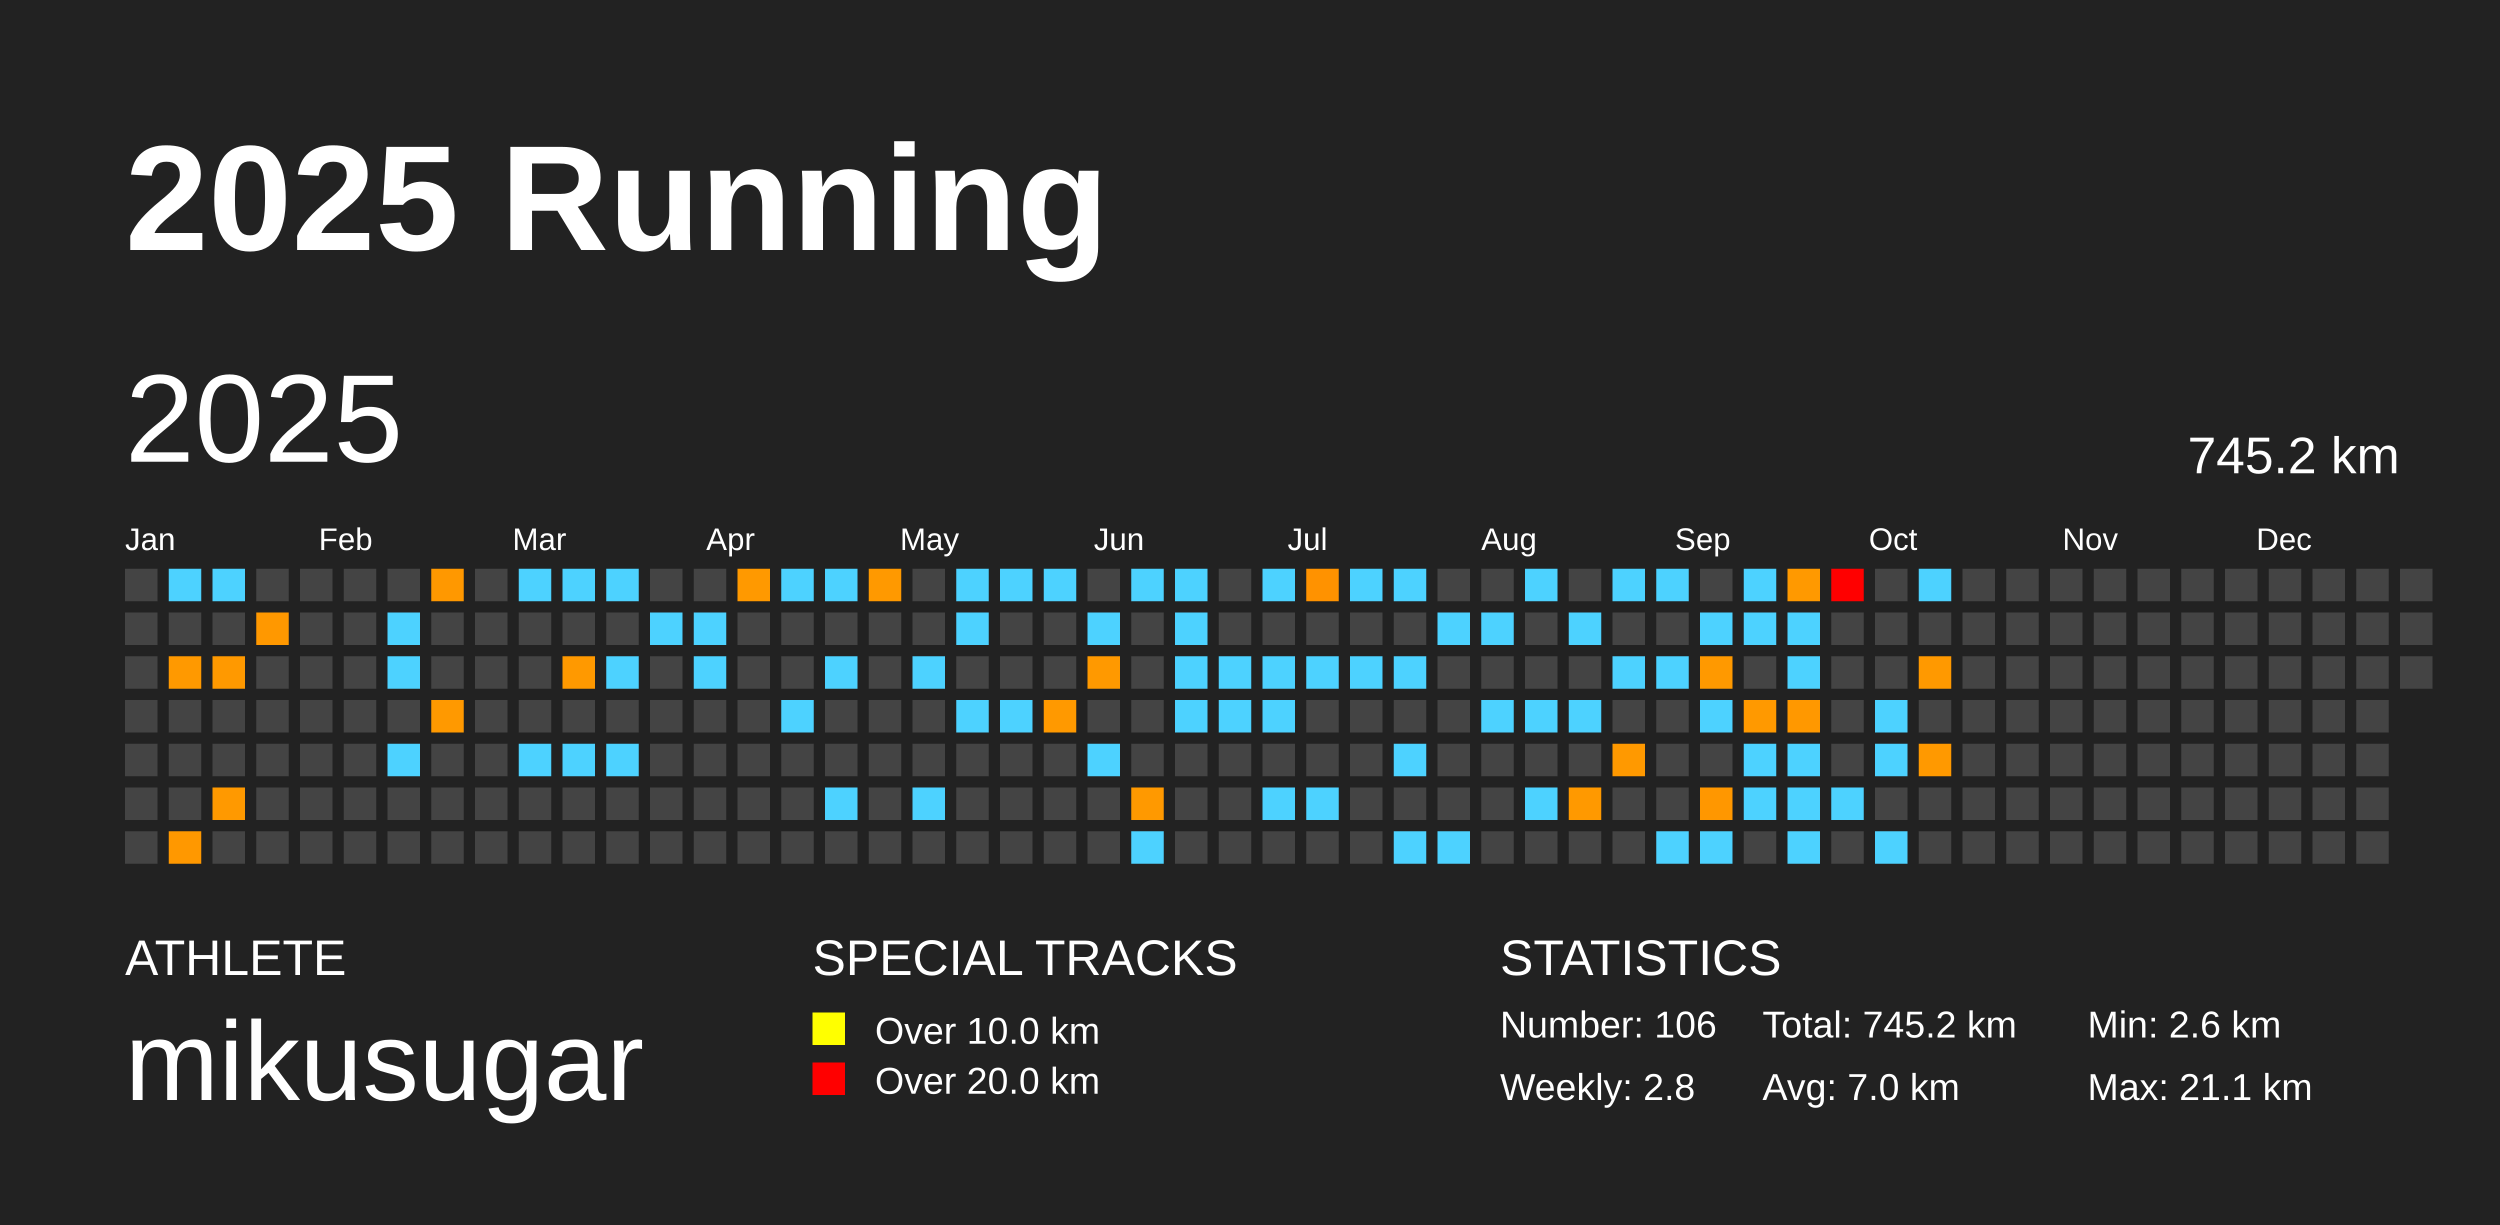
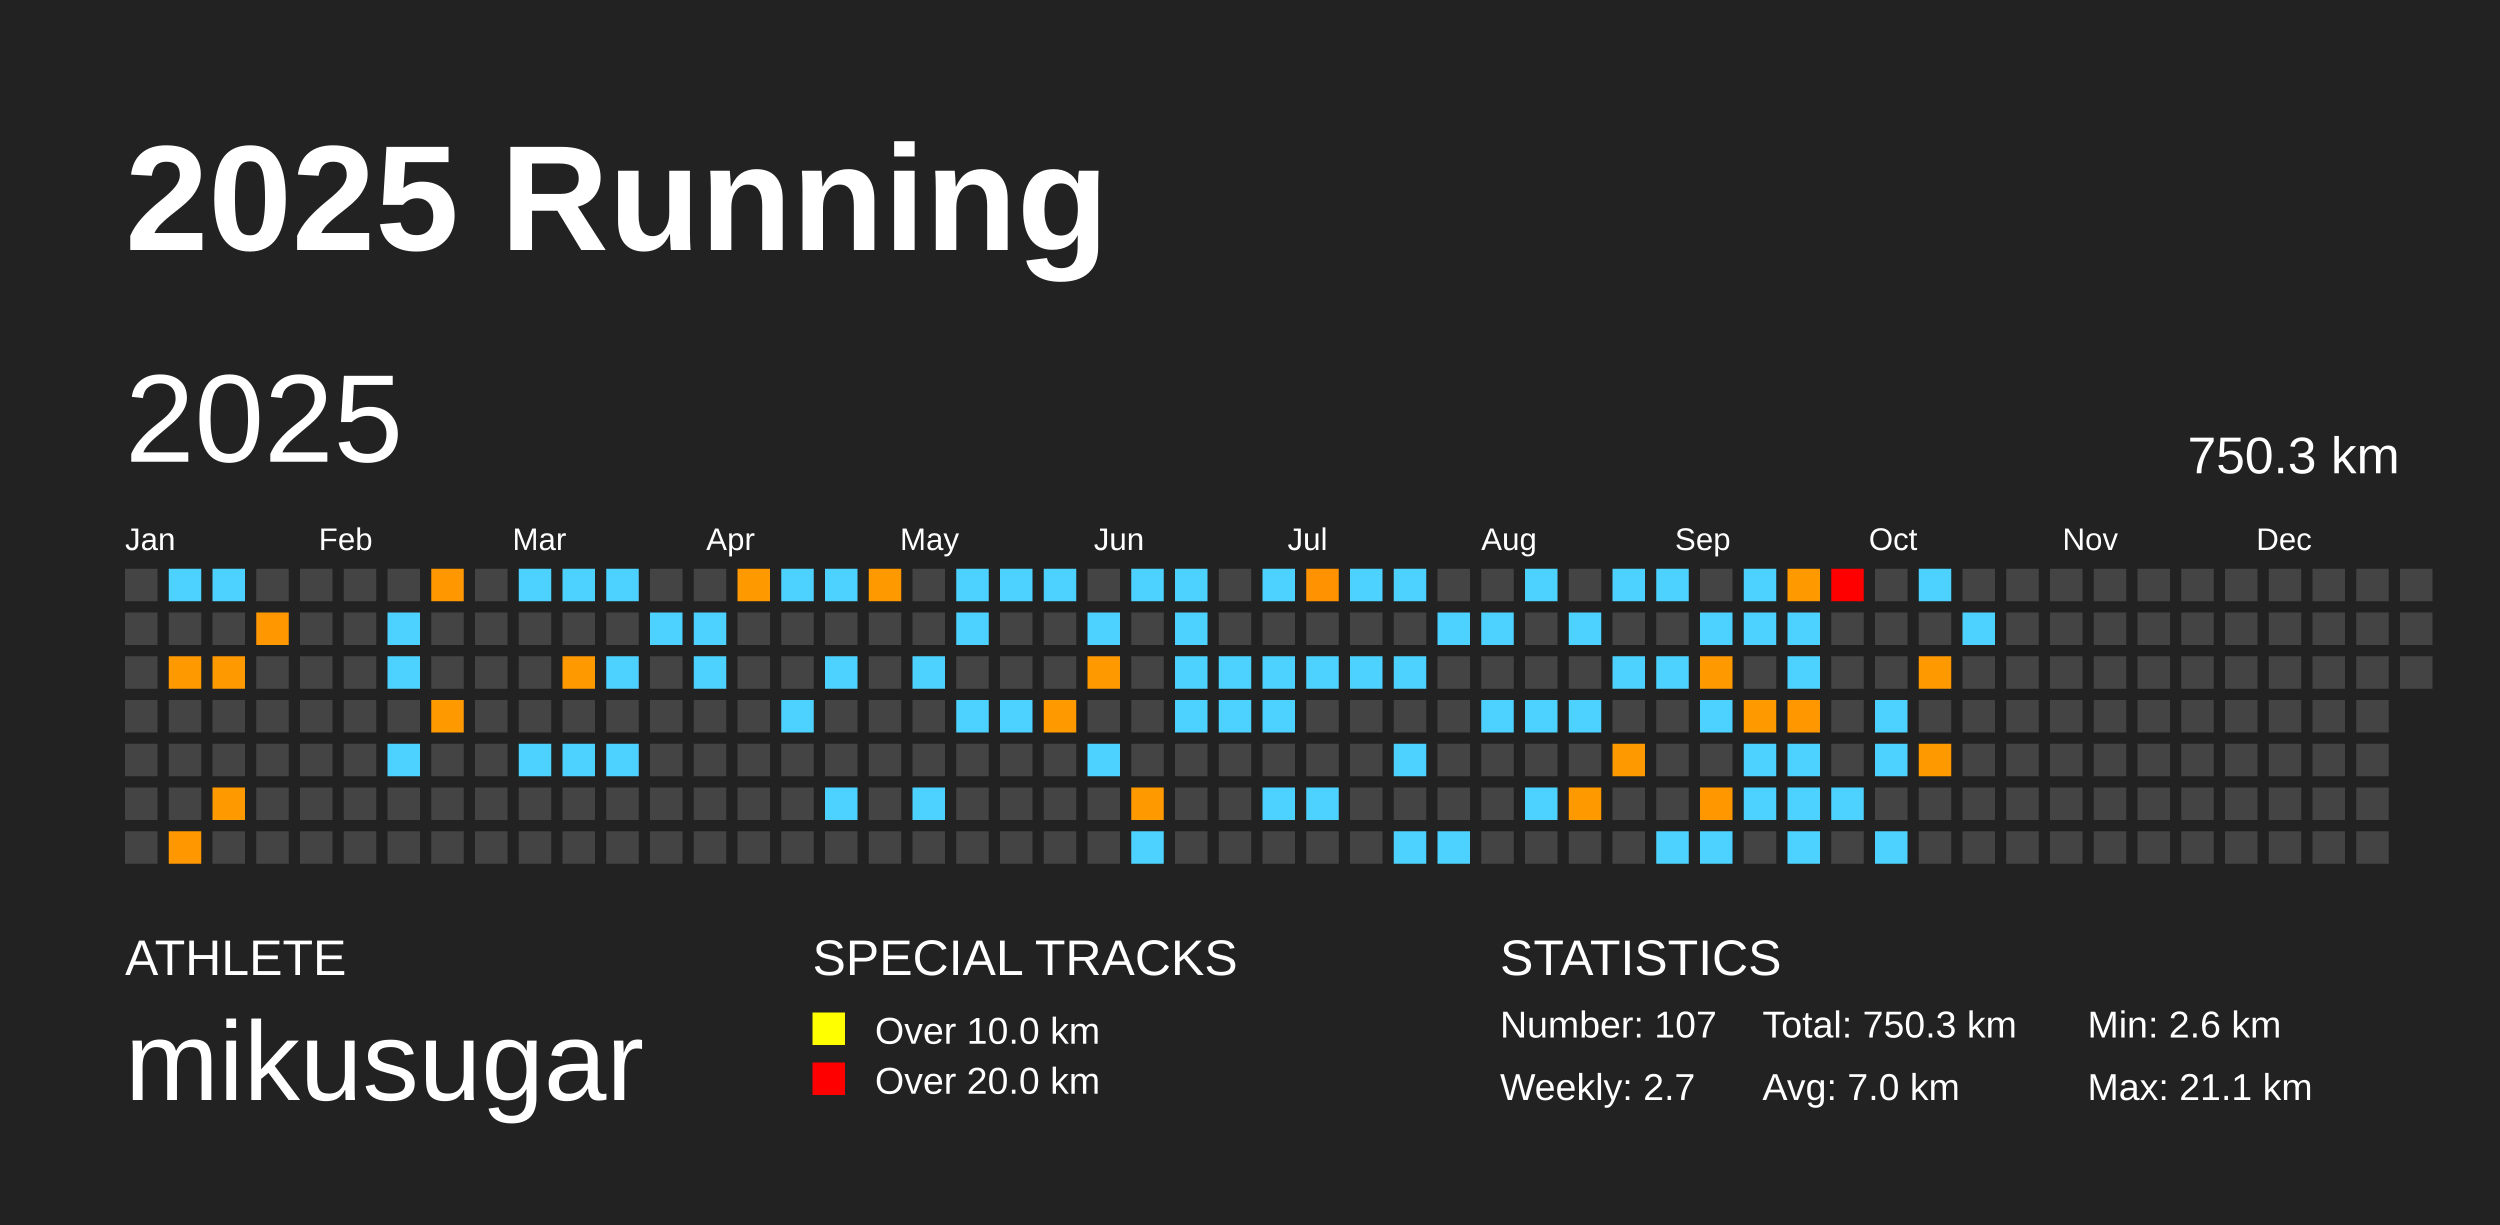
<svg xmlns="http://www.w3.org/2000/svg" baseProfile="full" height="98mm" version="1.1" viewBox="0,0,200,98" width="200mm">
  <defs />
  <rect fill="#222222" height="98" width="200" x="0" y="0" />
  <text fill="#FFFFFF" style="font-size:12px; font-family:Arial; font-weight:bold;" x="10" y="20">2025 Running</text>
  <text fill="#FFFFFF" style="font-size:4px; font-family:Arial" x="10" y="78">ATHLETE</text>
  <text fill="#FFFFFF" style="font-size:9px; font-family:Arial" x="10" y="88">mikusugar</text>
  <text fill="#FFFFFF" style="font-size:4px; font-family:Arial" x="65" y="78">SPECIAL TRACKS</text>
  <rect fill="yellow" height="2.6" width="2.6" x="65" y="81" />
  <text fill="#FFFFFF" style="font-size:3px; font-family:Arial" x="70" y="83.5">Over 10.0 km</text>
  <rect fill="red" height="2.6" width="2.6" x="65" y="85" />
  <text fill="#FFFFFF" style="font-size:3px; font-family:Arial" x="70" y="87.5">Over 20.0 km</text>
  <text fill="#FFFFFF" style="font-size:4px; font-family:Arial" x="120" y="78">STATISTICS</text>
-   <text fill="#FFFFFF" style="font-size:3px; font-family:Arial" x="120" y="83">Number: 106</text>
-   <text fill="#FFFFFF" style="font-size:3px; font-family:Arial" x="120" y="88">Weekly: 2.8</text>
-   <text fill="#FFFFFF" style="font-size:3px; font-family:Arial" x="141" y="83">Total: 745.2 km</text>
+   <text fill="#FFFFFF" style="font-size:3px; font-family:Arial" x="120" y="83">Number: 107</text>
+   <text fill="#FFFFFF" style="font-size:3px; font-family:Arial" x="120" y="88">Weekly: 2.7</text>
+   <text fill="#FFFFFF" style="font-size:3px; font-family:Arial" x="141" y="83">Total: 750.3 km</text>
  <text fill="#FFFFFF" style="font-size:3px; font-family:Arial" x="141" y="88">Avg: 7.0 km</text>
  <text fill="#FFFFFF" style="font-size:3px; font-family:Arial" x="167" y="83">Min: 2.6 km</text>
  <text fill="#FFFFFF" style="font-size:3px; font-family:Arial" x="167" y="88">Max: 21.1 km</text>
  <text dominant-baseline="hanging" fill="#FFFFFF" style="font-size:10.0px; font-family:Arial;" x="10" y="30">2025</text>
-   <text dominant-baseline="hanging" fill="#FFFFFF" style="font-size:4.125px; font-family:Arial;" x="175" y="35">745.2 km</text>
+   <text dominant-baseline="hanging" fill="#FFFFFF" style="font-size:4.125px; font-family:Arial;" x="175" y="35">750.3 km</text>
  <text fill="#FFFFFF" style="font-size:2.5px; font-family:Arial" x="10.0" y="44">Jan</text>
  <text fill="#FFFFFF" style="font-size:2.5px; font-family:Arial" x="25.5" y="44">Feb</text>
  <text fill="#FFFFFF" style="font-size:2.5px; font-family:Arial" x="41.0" y="44">Mar</text>
  <text fill="#FFFFFF" style="font-size:2.5px; font-family:Arial" x="56.5" y="44">Apr</text>
  <text fill="#FFFFFF" style="font-size:2.5px; font-family:Arial" x="72.0" y="44">May</text>
  <text fill="#FFFFFF" style="font-size:2.5px; font-family:Arial" x="87.5" y="44">Jun</text>
  <text fill="#FFFFFF" style="font-size:2.5px; font-family:Arial" x="103.0" y="44">Jul</text>
  <text fill="#FFFFFF" style="font-size:2.5px; font-family:Arial" x="118.5" y="44">Aug</text>
  <text fill="#FFFFFF" style="font-size:2.5px; font-family:Arial" x="134.0" y="44">Sep</text>
  <text fill="#FFFFFF" style="font-size:2.5px; font-family:Arial" x="149.5" y="44">Oct</text>
  <text fill="#FFFFFF" style="font-size:2.5px; font-family:Arial" x="165.0" y="44">Nov</text>
  <text fill="#FFFFFF" style="font-size:2.5px; font-family:Arial" x="180.5" y="44">Dec</text>
  <rect fill="#444444" height="2.6" width="2.6" x="10.0" y="45.5" />
  <rect fill="#444444" height="2.6" width="2.6" x="10.0" y="49.0" />
  <rect fill="#444444" height="2.6" width="2.6" x="10.0" y="52.5" />
  <rect fill="#444444" height="2.6" width="2.6" x="10.0" y="56.0" />
  <rect fill="#444444" height="2.6" width="2.6" x="10.0" y="59.5" />
  <rect fill="#444444" height="2.6" width="2.6" x="10.0" y="63.0" />
  <rect fill="#444444" height="2.6" width="2.6" x="10.0" y="66.5" />
  <rect fill="#4dd2ff" height="2.6" width="2.6" x="13.5" y="45.5" />
  <rect fill="#444444" height="2.6" width="2.6" x="13.5" y="49.0" />
  <rect fill="#ff9900" height="2.6" width="2.6" x="13.5" y="52.5" />
  <rect fill="#444444" height="2.6" width="2.6" x="13.5" y="56.0" />
  <rect fill="#444444" height="2.6" width="2.6" x="13.5" y="59.5" />
  <rect fill="#444444" height="2.6" width="2.6" x="13.5" y="63.0" />
  <rect fill="#ff9800" height="2.6" width="2.6" x="13.5" y="66.5" />
  <rect fill="#4dd2ff" height="2.6" width="2.6" x="17.0" y="45.5" />
  <rect fill="#444444" height="2.6" width="2.6" x="17.0" y="49.0" />
  <rect fill="#ff9900" height="2.6" width="2.6" x="17.0" y="52.5" />
  <rect fill="#444444" height="2.6" width="2.6" x="17.0" y="56.0" />
  <rect fill="#444444" height="2.6" width="2.6" x="17.0" y="59.5" />
  <rect fill="#ff9900" height="2.6" width="2.6" x="17.0" y="63.0" />
  <rect fill="#444444" height="2.6" width="2.6" x="17.0" y="66.5" />
  <rect fill="#444444" height="2.6" width="2.6" x="20.5" y="45.5" />
  <rect fill="#ff9800" height="2.6" width="2.6" x="20.5" y="49.0" />
  <rect fill="#444444" height="2.6" width="2.6" x="20.5" y="52.5" />
  <rect fill="#444444" height="2.6" width="2.6" x="20.5" y="56.0" />
  <rect fill="#444444" height="2.6" width="2.6" x="20.5" y="59.5" />
  <rect fill="#444444" height="2.6" width="2.6" x="20.5" y="63.0" />
  <rect fill="#444444" height="2.6" width="2.6" x="20.5" y="66.5" />
  <rect fill="#444444" height="2.6" width="2.6" x="24.0" y="45.5" />
  <rect fill="#444444" height="2.6" width="2.6" x="24.0" y="49.0" />
  <rect fill="#444444" height="2.6" width="2.6" x="24.0" y="52.5" />
  <rect fill="#444444" height="2.6" width="2.6" x="24.0" y="56.0" />
  <rect fill="#444444" height="2.6" width="2.6" x="24.0" y="59.5" />
  <rect fill="#444444" height="2.6" width="2.6" x="24.0" y="63.0" />
  <rect fill="#444444" height="2.6" width="2.6" x="24.0" y="66.5" />
  <rect fill="#444444" height="2.6" width="2.6" x="27.5" y="45.5" />
  <rect fill="#444444" height="2.6" width="2.6" x="27.5" y="49.0" />
  <rect fill="#444444" height="2.6" width="2.6" x="27.5" y="52.5" />
  <rect fill="#444444" height="2.6" width="2.6" x="27.5" y="56.0" />
  <rect fill="#444444" height="2.6" width="2.6" x="27.5" y="59.5" />
  <rect fill="#444444" height="2.6" width="2.6" x="27.5" y="63.0" />
  <rect fill="#444444" height="2.6" width="2.6" x="27.5" y="66.5" />
  <rect fill="#444444" height="2.6" width="2.6" x="31.0" y="45.5" />
  <rect fill="#4dd2ff" height="2.6" width="2.6" x="31.0" y="49.0" />
  <rect fill="#4dd2ff" height="2.6" width="2.6" x="31.0" y="52.5" />
  <rect fill="#444444" height="2.6" width="2.6" x="31.0" y="56.0" />
  <rect fill="#4dd2ff" height="2.6" width="2.6" x="31.0" y="59.5" />
  <rect fill="#444444" height="2.6" width="2.6" x="31.0" y="63.0" />
  <rect fill="#444444" height="2.6" width="2.6" x="31.0" y="66.5" />
  <rect fill="#ff9800" height="2.6" width="2.6" x="34.5" y="45.5" />
  <rect fill="#444444" height="2.6" width="2.6" x="34.5" y="49.0" />
  <rect fill="#444444" height="2.6" width="2.6" x="34.5" y="52.5" />
  <rect fill="#ff9900" height="2.6" width="2.6" x="34.5" y="56.0" />
  <rect fill="#444444" height="2.6" width="2.6" x="34.5" y="59.5" />
  <rect fill="#444444" height="2.6" width="2.6" x="34.5" y="63.0" />
  <rect fill="#444444" height="2.6" width="2.6" x="34.5" y="66.5" />
  <rect fill="#444444" height="2.6" width="2.6" x="38.0" y="45.5" />
  <rect fill="#444444" height="2.6" width="2.6" x="38.0" y="49.0" />
  <rect fill="#444444" height="2.6" width="2.6" x="38.0" y="52.5" />
  <rect fill="#444444" height="2.6" width="2.6" x="38.0" y="56.0" />
  <rect fill="#444444" height="2.6" width="2.6" x="38.0" y="59.5" />
  <rect fill="#444444" height="2.6" width="2.6" x="38.0" y="63.0" />
  <rect fill="#444444" height="2.6" width="2.6" x="38.0" y="66.5" />
  <rect fill="#4dd2ff" height="2.6" width="2.6" x="41.5" y="45.5" />
  <rect fill="#444444" height="2.6" width="2.6" x="41.5" y="49.0" />
  <rect fill="#444444" height="2.6" width="2.6" x="41.5" y="52.5" />
  <rect fill="#444444" height="2.6" width="2.6" x="41.5" y="56.0" />
  <rect fill="#4dd2ff" height="2.6" width="2.6" x="41.5" y="59.5" />
  <rect fill="#444444" height="2.6" width="2.6" x="41.5" y="63.0" />
  <rect fill="#444444" height="2.6" width="2.6" x="41.5" y="66.5" />
  <rect fill="#4dd2ff" height="2.6" width="2.6" x="45.0" y="45.5" />
  <rect fill="#444444" height="2.6" width="2.6" x="45.0" y="49.0" />
  <rect fill="#ff9900" height="2.6" width="2.6" x="45.0" y="52.5" />
  <rect fill="#444444" height="2.6" width="2.6" x="45.0" y="56.0" />
  <rect fill="#4dd2ff" height="2.6" width="2.6" x="45.0" y="59.5" />
  <rect fill="#444444" height="2.6" width="2.6" x="45.0" y="63.0" />
  <rect fill="#444444" height="2.6" width="2.6" x="45.0" y="66.5" />
  <rect fill="#4dd2ff" height="2.6" width="2.6" x="48.5" y="45.5" />
  <rect fill="#444444" height="2.6" width="2.6" x="48.5" y="49.0" />
  <rect fill="#4dd2ff" height="2.6" width="2.6" x="48.5" y="52.5" />
  <rect fill="#444444" height="2.6" width="2.6" x="48.5" y="56.0" />
  <rect fill="#4dd2ff" height="2.6" width="2.6" x="48.5" y="59.5" />
  <rect fill="#444444" height="2.6" width="2.6" x="48.5" y="63.0" />
  <rect fill="#444444" height="2.6" width="2.6" x="48.5" y="66.5" />
  <rect fill="#444444" height="2.6" width="2.6" x="52.0" y="45.5" />
  <rect fill="#4dd2ff" height="2.6" width="2.6" x="52.0" y="49.0" />
  <rect fill="#444444" height="2.6" width="2.6" x="52.0" y="52.5" />
  <rect fill="#444444" height="2.6" width="2.6" x="52.0" y="56.0" />
  <rect fill="#444444" height="2.6" width="2.6" x="52.0" y="59.5" />
  <rect fill="#444444" height="2.6" width="2.6" x="52.0" y="63.0" />
  <rect fill="#444444" height="2.6" width="2.6" x="52.0" y="66.5" />
  <rect fill="#444444" height="2.6" width="2.6" x="55.5" y="45.5" />
  <rect fill="#4dd2ff" height="2.6" width="2.6" x="55.5" y="49.0" />
  <rect fill="#4dd2ff" height="2.6" width="2.6" x="55.5" y="52.5" />
  <rect fill="#444444" height="2.6" width="2.6" x="55.5" y="56.0" />
  <rect fill="#444444" height="2.6" width="2.6" x="55.5" y="59.5" />
  <rect fill="#444444" height="2.6" width="2.6" x="55.5" y="63.0" />
  <rect fill="#444444" height="2.6" width="2.6" x="55.5" y="66.5" />
  <rect fill="#ff9900" height="2.6" width="2.6" x="59.0" y="45.5" />
  <rect fill="#444444" height="2.6" width="2.6" x="59.0" y="49.0" />
  <rect fill="#444444" height="2.6" width="2.6" x="59.0" y="52.5" />
  <rect fill="#444444" height="2.6" width="2.6" x="59.0" y="56.0" />
  <rect fill="#444444" height="2.6" width="2.6" x="59.0" y="59.5" />
  <rect fill="#444444" height="2.6" width="2.6" x="59.0" y="63.0" />
  <rect fill="#444444" height="2.6" width="2.6" x="59.0" y="66.5" />
  <rect fill="#4dd2ff" height="2.6" width="2.6" x="62.5" y="45.5" />
  <rect fill="#444444" height="2.6" width="2.6" x="62.5" y="49.0" />
  <rect fill="#444444" height="2.6" width="2.6" x="62.5" y="52.5" />
  <rect fill="#4dd2ff" height="2.6" width="2.6" x="62.5" y="56.0" />
  <rect fill="#444444" height="2.6" width="2.6" x="62.5" y="59.5" />
  <rect fill="#444444" height="2.6" width="2.6" x="62.5" y="63.0" />
  <rect fill="#444444" height="2.6" width="2.6" x="62.5" y="66.5" />
  <rect fill="#4dd2ff" height="2.6" width="2.6" x="66.0" y="45.5" />
  <rect fill="#444444" height="2.6" width="2.6" x="66.0" y="49.0" />
  <rect fill="#4dd2ff" height="2.6" width="2.6" x="66.0" y="52.5" />
  <rect fill="#444444" height="2.6" width="2.6" x="66.0" y="56.0" />
  <rect fill="#444444" height="2.6" width="2.6" x="66.0" y="59.5" />
  <rect fill="#4dd2ff" height="2.6" width="2.6" x="66.0" y="63.0" />
  <rect fill="#444444" height="2.6" width="2.6" x="66.0" y="66.5" />
  <rect fill="#ff9900" height="2.6" width="2.6" x="69.5" y="45.5" />
  <rect fill="#444444" height="2.6" width="2.6" x="69.5" y="49.0" />
  <rect fill="#444444" height="2.6" width="2.6" x="69.5" y="52.5" />
  <rect fill="#444444" height="2.6" width="2.6" x="69.5" y="56.0" />
  <rect fill="#444444" height="2.6" width="2.6" x="69.5" y="59.5" />
  <rect fill="#444444" height="2.6" width="2.6" x="69.5" y="63.0" />
  <rect fill="#444444" height="2.6" width="2.6" x="69.5" y="66.5" />
  <rect fill="#444444" height="2.6" width="2.6" x="73.0" y="45.5" />
  <rect fill="#444444" height="2.6" width="2.6" x="73.0" y="49.0" />
  <rect fill="#4dd2ff" height="2.6" width="2.6" x="73.0" y="52.5" />
  <rect fill="#444444" height="2.6" width="2.6" x="73.0" y="56.0" />
  <rect fill="#444444" height="2.6" width="2.6" x="73.0" y="59.5" />
  <rect fill="#4dd2ff" height="2.6" width="2.6" x="73.0" y="63.0" />
  <rect fill="#444444" height="2.6" width="2.6" x="73.0" y="66.5" />
  <rect fill="#4dd2ff" height="2.6" width="2.6" x="76.5" y="45.5" />
  <rect fill="#4dd2ff" height="2.6" width="2.6" x="76.5" y="49.0" />
  <rect fill="#444444" height="2.6" width="2.6" x="76.5" y="52.5" />
  <rect fill="#4dd2ff" height="2.6" width="2.6" x="76.5" y="56.0" />
  <rect fill="#444444" height="2.6" width="2.6" x="76.5" y="59.5" />
  <rect fill="#444444" height="2.6" width="2.6" x="76.5" y="63.0" />
  <rect fill="#444444" height="2.6" width="2.6" x="76.5" y="66.5" />
  <rect fill="#4dd2ff" height="2.6" width="2.6" x="80.0" y="45.5" />
  <rect fill="#444444" height="2.6" width="2.6" x="80.0" y="49.0" />
  <rect fill="#444444" height="2.6" width="2.6" x="80.0" y="52.5" />
  <rect fill="#4dd2ff" height="2.6" width="2.6" x="80.0" y="56.0" />
  <rect fill="#444444" height="2.6" width="2.6" x="80.0" y="59.5" />
  <rect fill="#444444" height="2.6" width="2.6" x="80.0" y="63.0" />
  <rect fill="#444444" height="2.6" width="2.6" x="80.0" y="66.5" />
  <rect fill="#4dd2ff" height="2.6" width="2.6" x="83.5" y="45.5" />
  <rect fill="#444444" height="2.6" width="2.6" x="83.5" y="49.0" />
  <rect fill="#444444" height="2.6" width="2.6" x="83.5" y="52.5" />
  <rect fill="#ff9900" height="2.6" width="2.6" x="83.5" y="56.0" />
  <rect fill="#444444" height="2.6" width="2.6" x="83.5" y="59.5" />
  <rect fill="#444444" height="2.6" width="2.6" x="83.5" y="63.0" />
  <rect fill="#444444" height="2.6" width="2.6" x="83.5" y="66.5" />
  <rect fill="#444444" height="2.6" width="2.6" x="87.0" y="45.5" />
  <rect fill="#4dd2ff" height="2.6" width="2.6" x="87.0" y="49.0" />
  <rect fill="#ff9900" height="2.6" width="2.6" x="87.0" y="52.5" />
  <rect fill="#444444" height="2.6" width="2.6" x="87.0" y="56.0" />
  <rect fill="#4dd2ff" height="2.6" width="2.6" x="87.0" y="59.5" />
  <rect fill="#444444" height="2.6" width="2.6" x="87.0" y="63.0" />
  <rect fill="#444444" height="2.6" width="2.6" x="87.0" y="66.5" />
  <rect fill="#4dd2ff" height="2.6" width="2.6" x="90.5" y="45.5" />
  <rect fill="#444444" height="2.6" width="2.6" x="90.5" y="49.0" />
  <rect fill="#444444" height="2.6" width="2.6" x="90.5" y="52.5" />
  <rect fill="#444444" height="2.6" width="2.6" x="90.5" y="56.0" />
  <rect fill="#444444" height="2.6" width="2.6" x="90.5" y="59.5" />
  <rect fill="#ff9900" height="2.6" width="2.6" x="90.5" y="63.0" />
  <rect fill="#4dd2ff" height="2.6" width="2.6" x="90.5" y="66.5" />
  <rect fill="#4dd2ff" height="2.6" width="2.6" x="94.0" y="45.5" />
  <rect fill="#4dd2ff" height="2.6" width="2.6" x="94.0" y="49.0" />
  <rect fill="#4dd2ff" height="2.6" width="2.6" x="94.0" y="52.5" />
  <rect fill="#4dd2ff" height="2.6" width="2.6" x="94.0" y="56.0" />
  <rect fill="#444444" height="2.6" width="2.6" x="94.0" y="59.5" />
  <rect fill="#444444" height="2.6" width="2.6" x="94.0" y="63.0" />
  <rect fill="#444444" height="2.6" width="2.6" x="94.0" y="66.5" />
  <rect fill="#444444" height="2.6" width="2.6" x="97.5" y="45.5" />
  <rect fill="#444444" height="2.6" width="2.6" x="97.5" y="49.0" />
  <rect fill="#4dd2ff" height="2.6" width="2.6" x="97.5" y="52.5" />
  <rect fill="#4dd2ff" height="2.6" width="2.6" x="97.5" y="56.0" />
  <rect fill="#444444" height="2.6" width="2.6" x="97.5" y="59.5" />
  <rect fill="#444444" height="2.6" width="2.6" x="97.5" y="63.0" />
  <rect fill="#444444" height="2.6" width="2.6" x="97.5" y="66.5" />
  <rect fill="#4dd2ff" height="2.6" width="2.6" x="101.0" y="45.5" />
  <rect fill="#444444" height="2.6" width="2.6" x="101.0" y="49.0" />
  <rect fill="#4dd2ff" height="2.6" width="2.6" x="101.0" y="52.5" />
  <rect fill="#4dd2ff" height="2.6" width="2.6" x="101.0" y="56.0" />
  <rect fill="#444444" height="2.6" width="2.6" x="101.0" y="59.5" />
  <rect fill="#4dd2ff" height="2.6" width="2.6" x="101.0" y="63.0" />
  <rect fill="#444444" height="2.6" width="2.6" x="101.0" y="66.5" />
  <rect fill="#ff9200" height="2.6" width="2.6" x="104.5" y="45.5" />
  <rect fill="#444444" height="2.6" width="2.6" x="104.5" y="49.0" />
  <rect fill="#4dd2ff" height="2.6" width="2.6" x="104.5" y="52.5" />
  <rect fill="#444444" height="2.6" width="2.6" x="104.5" y="56.0" />
  <rect fill="#444444" height="2.6" width="2.6" x="104.5" y="59.5" />
  <rect fill="#4dd2ff" height="2.6" width="2.6" x="104.5" y="63.0" />
  <rect fill="#444444" height="2.6" width="2.6" x="104.5" y="66.5" />
  <rect fill="#4dd2ff" height="2.6" width="2.6" x="108.0" y="45.5" />
  <rect fill="#444444" height="2.6" width="2.6" x="108.0" y="49.0" />
  <rect fill="#4dd2ff" height="2.6" width="2.6" x="108.0" y="52.5" />
  <rect fill="#444444" height="2.6" width="2.6" x="108.0" y="56.0" />
  <rect fill="#444444" height="2.6" width="2.6" x="108.0" y="59.5" />
  <rect fill="#444444" height="2.6" width="2.6" x="108.0" y="63.0" />
  <rect fill="#444444" height="2.6" width="2.6" x="108.0" y="66.5" />
  <rect fill="#4dd2ff" height="2.6" width="2.6" x="111.5" y="45.5" />
  <rect fill="#444444" height="2.6" width="2.6" x="111.5" y="49.0" />
  <rect fill="#4dd2ff" height="2.6" width="2.6" x="111.5" y="52.5" />
  <rect fill="#444444" height="2.6" width="2.6" x="111.5" y="56.0" />
  <rect fill="#4dd2ff" height="2.6" width="2.6" x="111.5" y="59.5" />
  <rect fill="#444444" height="2.6" width="2.6" x="111.5" y="63.0" />
  <rect fill="#4dd2ff" height="2.6" width="2.6" x="111.5" y="66.5" />
  <rect fill="#444444" height="2.6" width="2.6" x="115.0" y="45.5" />
  <rect fill="#4dd2ff" height="2.6" width="2.6" x="115.0" y="49.0" />
  <rect fill="#444444" height="2.6" width="2.6" x="115.0" y="52.5" />
  <rect fill="#444444" height="2.6" width="2.6" x="115.0" y="56.0" />
  <rect fill="#444444" height="2.6" width="2.6" x="115.0" y="59.5" />
  <rect fill="#444444" height="2.6" width="2.6" x="115.0" y="63.0" />
  <rect fill="#4dd2ff" height="2.6" width="2.6" x="115.0" y="66.5" />
  <rect fill="#444444" height="2.6" width="2.6" x="118.5" y="45.5" />
  <rect fill="#4dd2ff" height="2.6" width="2.6" x="118.5" y="49.0" />
  <rect fill="#444444" height="2.6" width="2.6" x="118.5" y="52.5" />
  <rect fill="#4dd2ff" height="2.6" width="2.6" x="118.5" y="56.0" />
  <rect fill="#444444" height="2.6" width="2.6" x="118.5" y="59.5" />
  <rect fill="#444444" height="2.6" width="2.6" x="118.5" y="63.0" />
  <rect fill="#444444" height="2.6" width="2.6" x="118.5" y="66.5" />
  <rect fill="#4dd2ff" height="2.6" width="2.6" x="122.0" y="45.5" />
  <rect fill="#444444" height="2.6" width="2.6" x="122.0" y="49.0" />
  <rect fill="#444444" height="2.6" width="2.6" x="122.0" y="52.5" />
  <rect fill="#4dd2ff" height="2.6" width="2.6" x="122.0" y="56.0" />
  <rect fill="#444444" height="2.6" width="2.6" x="122.0" y="59.5" />
  <rect fill="#4dd2ff" height="2.6" width="2.6" x="122.0" y="63.0" />
  <rect fill="#444444" height="2.6" width="2.6" x="122.0" y="66.5" />
  <rect fill="#444444" height="2.6" width="2.6" x="125.5" y="45.5" />
  <rect fill="#4dd2ff" height="2.6" width="2.6" x="125.5" y="49.0" />
  <rect fill="#444444" height="2.6" width="2.6" x="125.5" y="52.5" />
  <rect fill="#4dd2ff" height="2.6" width="2.6" x="125.5" y="56.0" />
  <rect fill="#444444" height="2.6" width="2.6" x="125.5" y="59.5" />
  <rect fill="#ff9900" height="2.6" width="2.6" x="125.5" y="63.0" />
  <rect fill="#444444" height="2.6" width="2.6" x="125.5" y="66.5" />
  <rect fill="#4dd2ff" height="2.6" width="2.6" x="129.0" y="45.5" />
  <rect fill="#444444" height="2.6" width="2.6" x="129.0" y="49.0" />
  <rect fill="#4dd2ff" height="2.6" width="2.6" x="129.0" y="52.5" />
  <rect fill="#444444" height="2.6" width="2.6" x="129.0" y="56.0" />
  <rect fill="#ff9900" height="2.6" width="2.6" x="129.0" y="59.5" />
  <rect fill="#444444" height="2.6" width="2.6" x="129.0" y="63.0" />
  <rect fill="#444444" height="2.6" width="2.6" x="129.0" y="66.5" />
  <rect fill="#4dd2ff" height="2.6" width="2.6" x="132.5" y="45.5" />
  <rect fill="#444444" height="2.6" width="2.6" x="132.5" y="49.0" />
  <rect fill="#4dd2ff" height="2.6" width="2.6" x="132.5" y="52.5" />
  <rect fill="#444444" height="2.6" width="2.6" x="132.5" y="56.0" />
  <rect fill="#444444" height="2.6" width="2.6" x="132.5" y="59.5" />
  <rect fill="#444444" height="2.6" width="2.6" x="132.5" y="63.0" />
  <rect fill="#4dd2ff" height="2.6" width="2.6" x="132.5" y="66.5" />
  <rect fill="#444444" height="2.6" width="2.6" x="136.0" y="45.5" />
  <rect fill="#4dd2ff" height="2.6" width="2.6" x="136.0" y="49.0" />
  <rect fill="#ff9900" height="2.6" width="2.6" x="136.0" y="52.5" />
  <rect fill="#4dd2ff" height="2.6" width="2.6" x="136.0" y="56.0" />
  <rect fill="#444444" height="2.6" width="2.6" x="136.0" y="59.5" />
  <rect fill="#ff9700" height="2.6" width="2.6" x="136.0" y="63.0" />
  <rect fill="#4dd2ff" height="2.6" width="2.6" x="136.0" y="66.5" />
  <rect fill="#4dd2ff" height="2.6" width="2.6" x="139.5" y="45.5" />
  <rect fill="#4dd2ff" height="2.6" width="2.6" x="139.5" y="49.0" />
  <rect fill="#444444" height="2.6" width="2.6" x="139.5" y="52.5" />
  <rect fill="#ff9900" height="2.6" width="2.6" x="139.5" y="56.0" />
  <rect fill="#4dd2ff" height="2.6" width="2.6" x="139.5" y="59.5" />
  <rect fill="#4dd2ff" height="2.6" width="2.6" x="139.5" y="63.0" />
  <rect fill="#444444" height="2.6" width="2.6" x="139.5" y="66.5" />
  <rect fill="#ff9900" height="2.6" width="2.6" x="143.0" y="45.5" />
  <rect fill="#4dd2ff" height="2.6" width="2.6" x="143.0" y="49.0" />
  <rect fill="#4dd2ff" height="2.6" width="2.6" x="143.0" y="52.5" />
  <rect fill="#ff9800" height="2.6" width="2.6" x="143.0" y="56.0" />
  <rect fill="#4dd2ff" height="2.6" width="2.6" x="143.0" y="59.5" />
  <rect fill="#4dd2ff" height="2.6" width="2.6" x="143.0" y="63.0" />
  <rect fill="#4dd2ff" height="2.6" width="2.6" x="143.0" y="66.5" />
  <rect fill="red" height="2.6" width="2.6" x="146.5" y="45.5" />
  <rect fill="#444444" height="2.6" width="2.6" x="146.5" y="49.0" />
  <rect fill="#444444" height="2.6" width="2.6" x="146.5" y="52.5" />
  <rect fill="#444444" height="2.6" width="2.6" x="146.5" y="56.0" />
  <rect fill="#444444" height="2.6" width="2.6" x="146.5" y="59.5" />
  <rect fill="#4dd2ff" height="2.6" width="2.6" x="146.5" y="63.0" />
  <rect fill="#444444" height="2.6" width="2.6" x="146.5" y="66.5" />
  <rect fill="#444444" height="2.6" width="2.6" x="150.0" y="45.5" />
  <rect fill="#444444" height="2.6" width="2.6" x="150.0" y="49.0" />
  <rect fill="#444444" height="2.6" width="2.6" x="150.0" y="52.5" />
  <rect fill="#4dd2ff" height="2.6" width="2.6" x="150.0" y="56.0" />
  <rect fill="#4dd2ff" height="2.6" width="2.6" x="150.0" y="59.5" />
  <rect fill="#444444" height="2.6" width="2.6" x="150.0" y="63.0" />
  <rect fill="#4dd2ff" height="2.6" width="2.6" x="150.0" y="66.5" />
  <rect fill="#4dd2ff" height="2.6" width="2.6" x="153.5" y="45.5" />
  <rect fill="#444444" height="2.6" width="2.6" x="153.5" y="49.0" />
  <rect fill="#ff9900" height="2.6" width="2.6" x="153.5" y="52.5" />
  <rect fill="#444444" height="2.6" width="2.6" x="153.5" y="56.0" />
  <rect fill="#ff9900" height="2.6" width="2.6" x="153.5" y="59.5" />
  <rect fill="#444444" height="2.6" width="2.6" x="153.5" y="63.0" />
  <rect fill="#444444" height="2.6" width="2.6" x="153.5" y="66.5" />
  <rect fill="#444444" height="2.6" width="2.6" x="157.0" y="45.5" />
-   <rect fill="#444444" height="2.6" width="2.6" x="157.0" y="49.0" />
+   <rect fill="#4dd2ff" height="2.6" width="2.6" x="157.0" y="49.0" />
  <rect fill="#444444" height="2.6" width="2.6" x="157.0" y="52.5" />
  <rect fill="#444444" height="2.6" width="2.6" x="157.0" y="56.0" />
  <rect fill="#444444" height="2.6" width="2.6" x="157.0" y="59.5" />
  <rect fill="#444444" height="2.6" width="2.6" x="157.0" y="63.0" />
  <rect fill="#444444" height="2.6" width="2.6" x="157.0" y="66.5" />
  <rect fill="#444444" height="2.6" width="2.6" x="160.5" y="45.5" />
  <rect fill="#444444" height="2.6" width="2.6" x="160.5" y="49.0" />
  <rect fill="#444444" height="2.6" width="2.6" x="160.5" y="52.5" />
  <rect fill="#444444" height="2.6" width="2.6" x="160.5" y="56.0" />
  <rect fill="#444444" height="2.6" width="2.6" x="160.5" y="59.5" />
  <rect fill="#444444" height="2.6" width="2.6" x="160.5" y="63.0" />
  <rect fill="#444444" height="2.6" width="2.6" x="160.5" y="66.5" />
  <rect fill="#444444" height="2.6" width="2.6" x="164.0" y="45.5" />
  <rect fill="#444444" height="2.6" width="2.6" x="164.0" y="49.0" />
  <rect fill="#444444" height="2.6" width="2.6" x="164.0" y="52.5" />
  <rect fill="#444444" height="2.6" width="2.6" x="164.0" y="56.0" />
  <rect fill="#444444" height="2.6" width="2.6" x="164.0" y="59.5" />
  <rect fill="#444444" height="2.6" width="2.6" x="164.0" y="63.0" />
  <rect fill="#444444" height="2.6" width="2.6" x="164.0" y="66.5" />
  <rect fill="#444444" height="2.6" width="2.6" x="167.5" y="45.5" />
  <rect fill="#444444" height="2.6" width="2.6" x="167.5" y="49.0" />
  <rect fill="#444444" height="2.6" width="2.6" x="167.5" y="52.5" />
  <rect fill="#444444" height="2.6" width="2.6" x="167.5" y="56.0" />
  <rect fill="#444444" height="2.6" width="2.6" x="167.5" y="59.5" />
  <rect fill="#444444" height="2.6" width="2.6" x="167.5" y="63.0" />
  <rect fill="#444444" height="2.6" width="2.6" x="167.5" y="66.5" />
  <rect fill="#444444" height="2.6" width="2.6" x="171.0" y="45.5" />
  <rect fill="#444444" height="2.6" width="2.6" x="171.0" y="49.0" />
  <rect fill="#444444" height="2.6" width="2.6" x="171.0" y="52.5" />
  <rect fill="#444444" height="2.6" width="2.6" x="171.0" y="56.0" />
  <rect fill="#444444" height="2.6" width="2.6" x="171.0" y="59.5" />
  <rect fill="#444444" height="2.6" width="2.6" x="171.0" y="63.0" />
  <rect fill="#444444" height="2.6" width="2.6" x="171.0" y="66.5" />
  <rect fill="#444444" height="2.6" width="2.6" x="174.5" y="45.5" />
  <rect fill="#444444" height="2.6" width="2.6" x="174.5" y="49.0" />
  <rect fill="#444444" height="2.6" width="2.6" x="174.5" y="52.5" />
  <rect fill="#444444" height="2.6" width="2.6" x="174.5" y="56.0" />
  <rect fill="#444444" height="2.6" width="2.6" x="174.5" y="59.5" />
  <rect fill="#444444" height="2.6" width="2.6" x="174.5" y="63.0" />
  <rect fill="#444444" height="2.6" width="2.6" x="174.5" y="66.5" />
  <rect fill="#444444" height="2.6" width="2.6" x="178.0" y="45.5" />
  <rect fill="#444444" height="2.6" width="2.6" x="178.0" y="49.0" />
  <rect fill="#444444" height="2.6" width="2.6" x="178.0" y="52.5" />
  <rect fill="#444444" height="2.6" width="2.6" x="178.0" y="56.0" />
  <rect fill="#444444" height="2.6" width="2.6" x="178.0" y="59.5" />
  <rect fill="#444444" height="2.6" width="2.6" x="178.0" y="63.0" />
  <rect fill="#444444" height="2.6" width="2.6" x="178.0" y="66.5" />
  <rect fill="#444444" height="2.6" width="2.6" x="181.5" y="45.5" />
  <rect fill="#444444" height="2.6" width="2.6" x="181.5" y="49.0" />
  <rect fill="#444444" height="2.6" width="2.6" x="181.5" y="52.5" />
  <rect fill="#444444" height="2.6" width="2.6" x="181.5" y="56.0" />
  <rect fill="#444444" height="2.6" width="2.6" x="181.5" y="59.5" />
  <rect fill="#444444" height="2.6" width="2.6" x="181.5" y="63.0" />
  <rect fill="#444444" height="2.6" width="2.6" x="181.5" y="66.5" />
  <rect fill="#444444" height="2.6" width="2.6" x="185.0" y="45.5" />
  <rect fill="#444444" height="2.6" width="2.6" x="185.0" y="49.0" />
  <rect fill="#444444" height="2.6" width="2.6" x="185.0" y="52.5" />
  <rect fill="#444444" height="2.6" width="2.6" x="185.0" y="56.0" />
  <rect fill="#444444" height="2.6" width="2.6" x="185.0" y="59.5" />
  <rect fill="#444444" height="2.6" width="2.6" x="185.0" y="63.0" />
  <rect fill="#444444" height="2.6" width="2.6" x="185.0" y="66.5" />
  <rect fill="#444444" height="2.6" width="2.6" x="188.5" y="45.5" />
  <rect fill="#444444" height="2.6" width="2.6" x="188.5" y="49.0" />
  <rect fill="#444444" height="2.6" width="2.6" x="188.5" y="52.5" />
  <rect fill="#444444" height="2.6" width="2.6" x="188.5" y="56.0" />
  <rect fill="#444444" height="2.6" width="2.6" x="188.5" y="59.5" />
  <rect fill="#444444" height="2.6" width="2.6" x="188.5" y="63.0" />
  <rect fill="#444444" height="2.6" width="2.6" x="188.5" y="66.5" />
  <rect fill="#444444" height="2.6" width="2.6" x="192.0" y="45.5" />
  <rect fill="#444444" height="2.6" width="2.6" x="192.0" y="49.0" />
  <rect fill="#444444" height="2.6" width="2.6" x="192.0" y="52.5" />
</svg>
